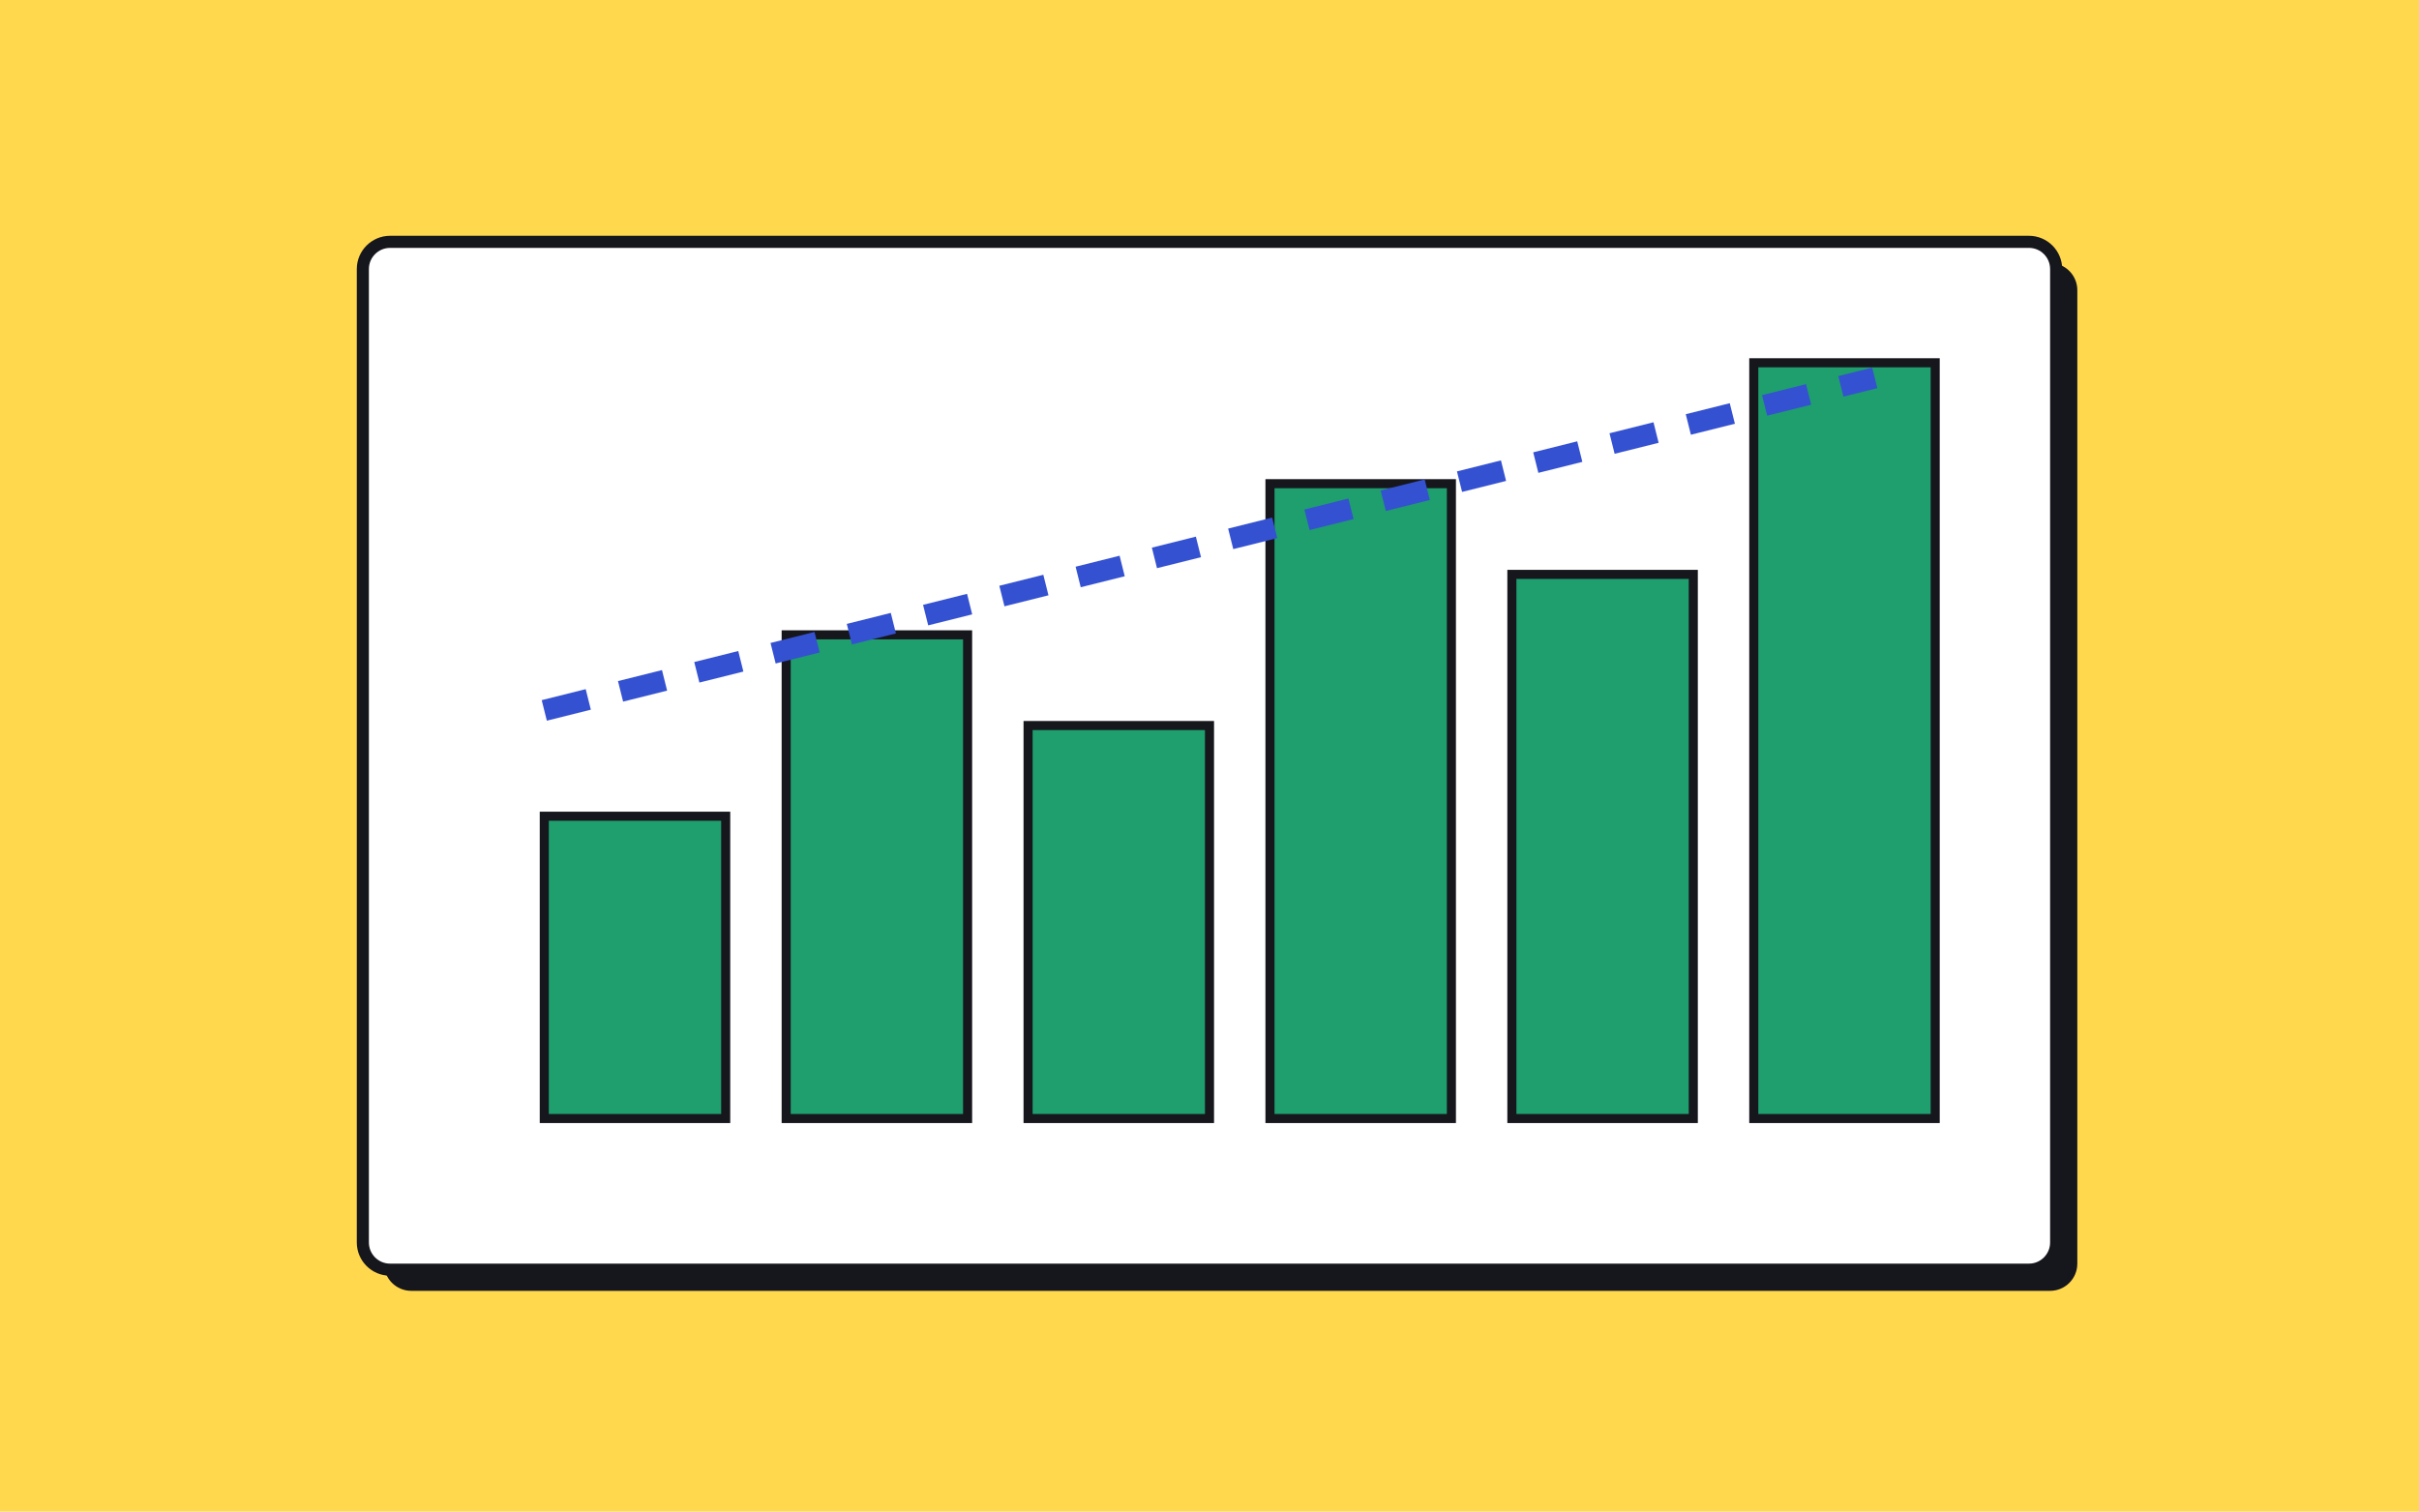
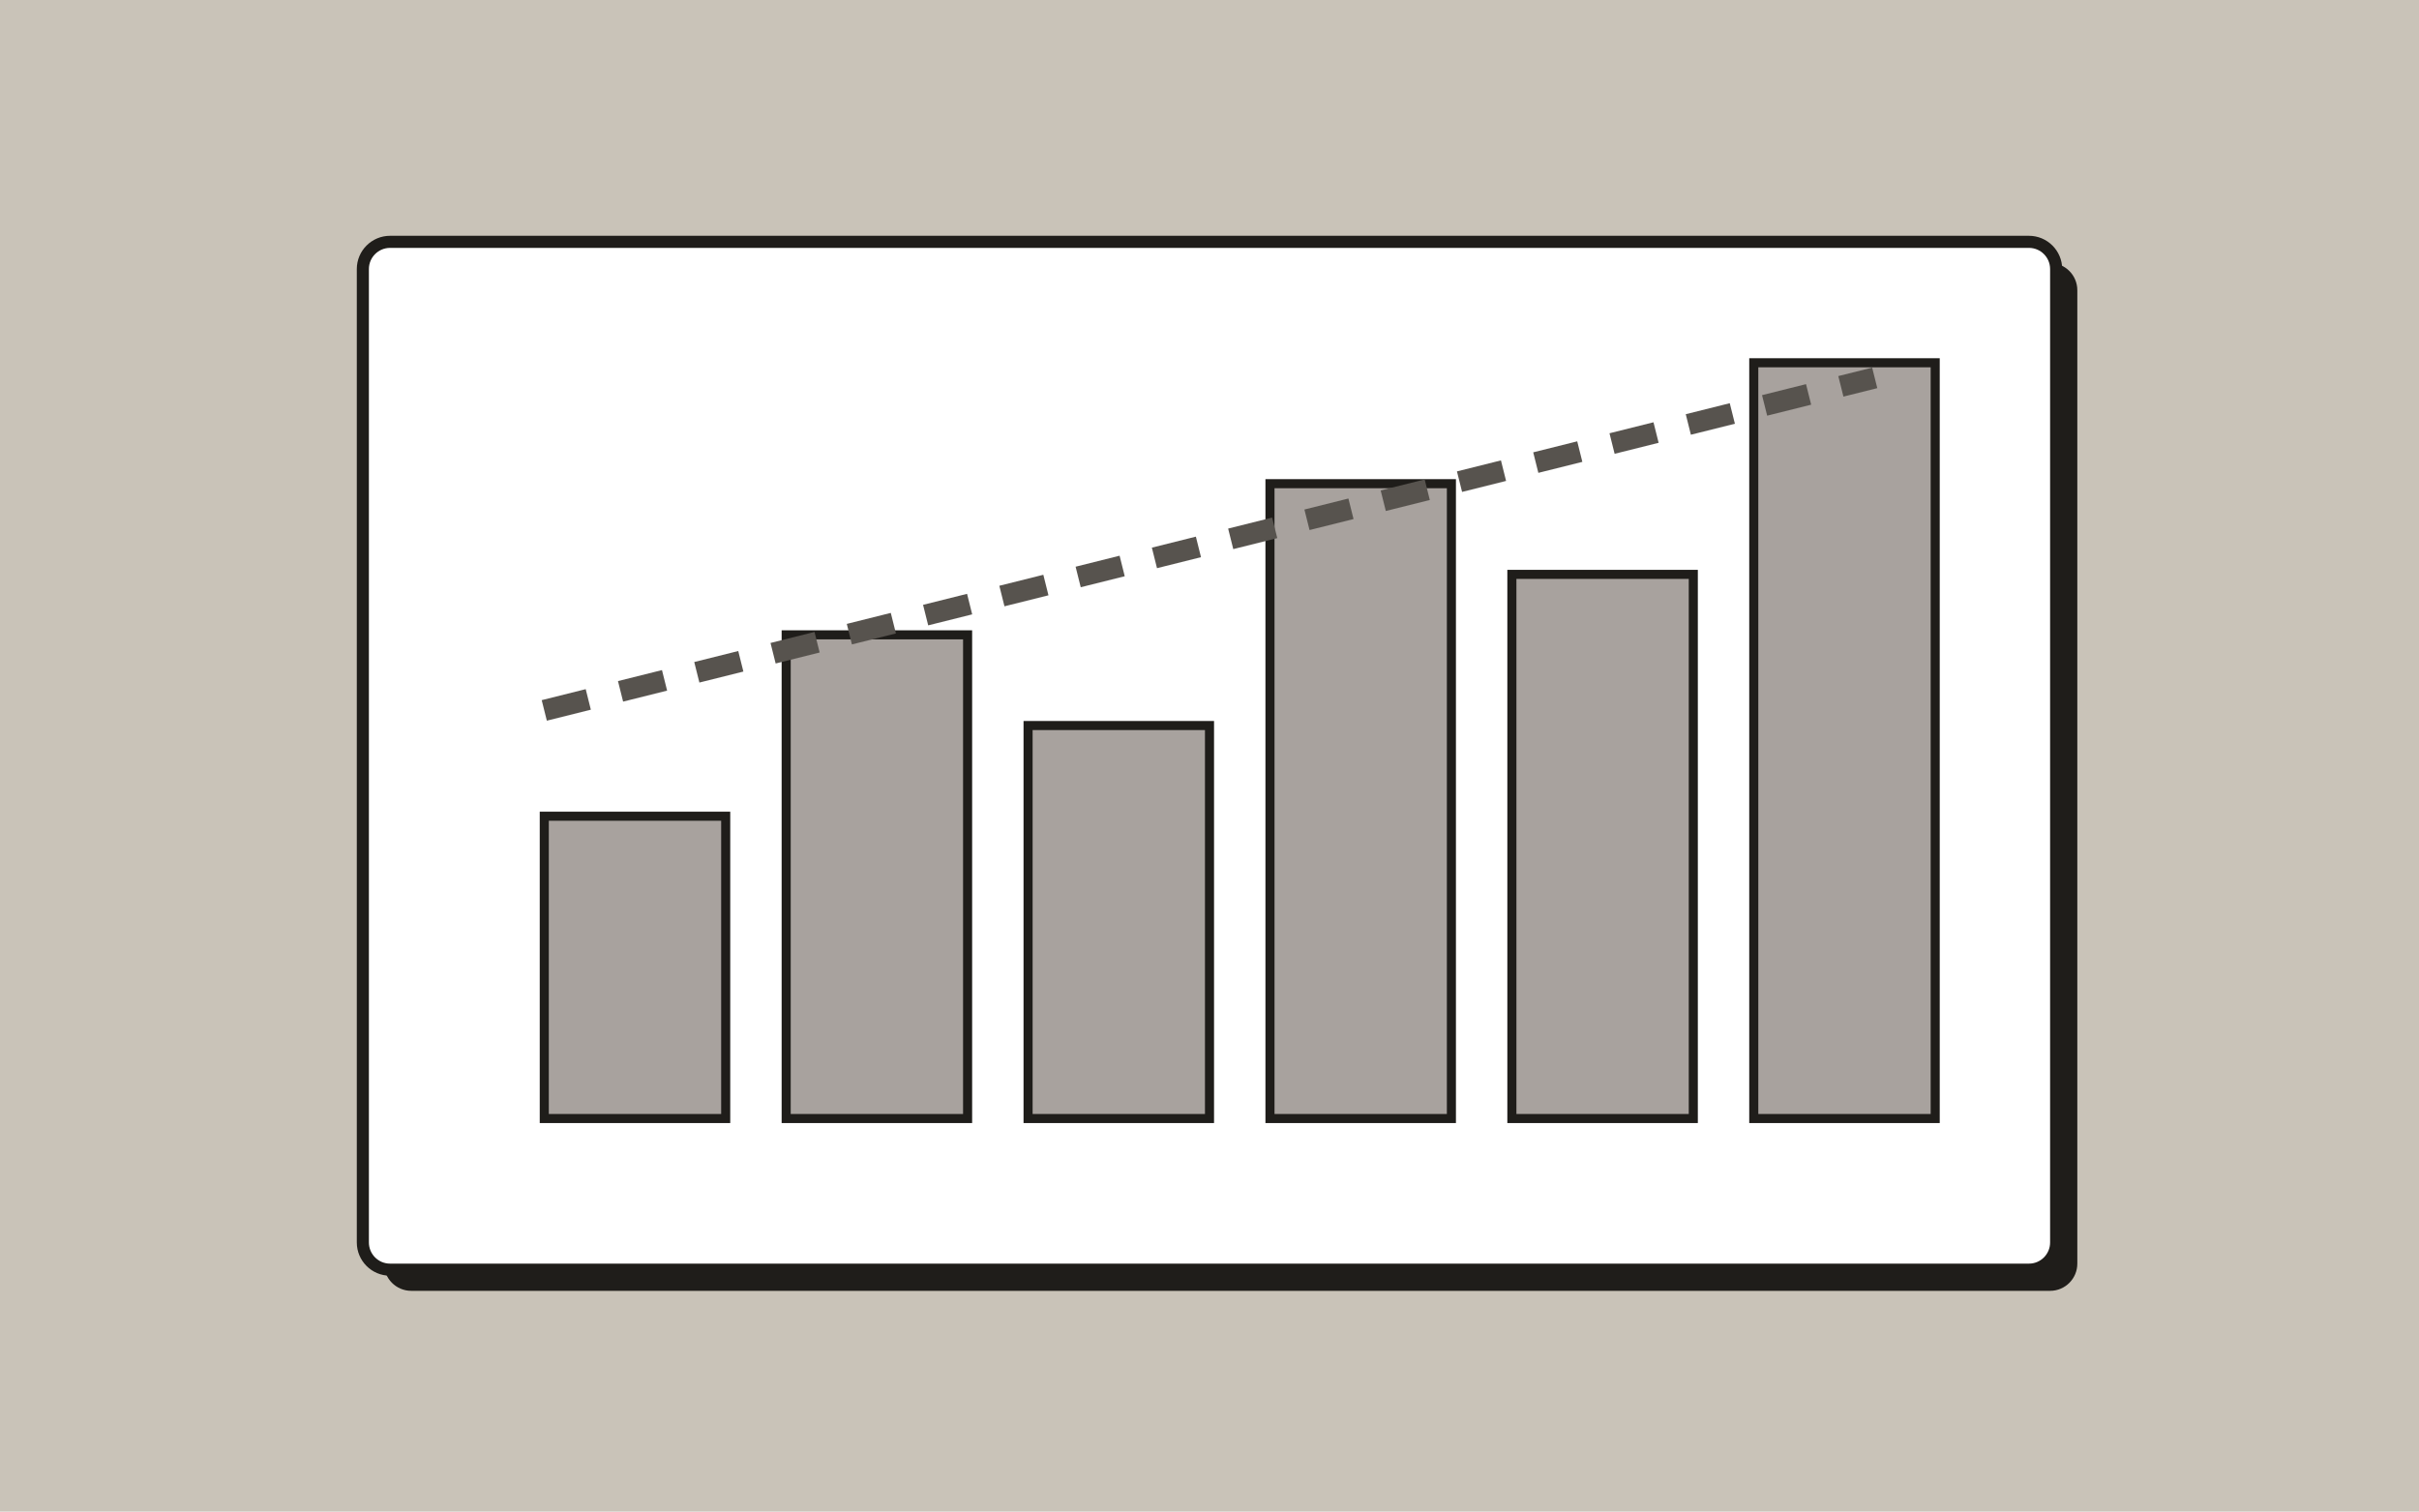
<svg xmlns="http://www.w3.org/2000/svg" width="1600" height="1000" viewBox="0 0 1600 1000">
-   <rect width="1600" height="1000" fill="#ffd84d" />
-   <rect x="254" y="174" width="1120" height="680" rx="18" fill="#16161d" />
-   <rect x="240" y="160" width="1120" height="680" rx="18" fill="#ffffff" stroke="#16161d" stroke-width="8" />
-   <rect x="360" y="540" width="120" height="200" fill="#1f9e6e" stroke="#16161d" stroke-width="6" />
-   <rect x="520" y="420" width="120" height="320" fill="#1f9e6e" stroke="#16161d" stroke-width="6" />
-   <rect x="680" y="480" width="120" height="260" fill="#1f9e6e" stroke="#16161d" stroke-width="6" />
-   <rect x="840" y="320" width="120" height="420" fill="#1f9e6e" stroke="#16161d" stroke-width="6" />
-   <rect x="1000" y="380" width="120" height="360" fill="#1f9e6e" stroke="#16161d" stroke-width="6" />
-   <rect x="1160" y="240" width="120" height="500" fill="#1f9e6e" stroke="#16161d" stroke-width="6" />
-   <path d="M360 470 L 1240 250" stroke="#3451d1" stroke-width="14" stroke-dasharray="30 22" />
+   <rect width="1600" height="1000" fill="#c9c3b8" />
+   <rect x="254" y="174" width="1120" height="680" rx="18" fill="#1f1d1a" />
+   <rect x="240" y="160" width="1120" height="680" rx="18" fill="#ffffff" stroke="#1f1d1a" stroke-width="8" />
+   <rect x="360" y="540" width="120" height="200" fill="#a8a29e" stroke="#1f1d1a" stroke-width="6" />
+   <rect x="520" y="420" width="120" height="320" fill="#a8a29e" stroke="#1f1d1a" stroke-width="6" />
+   <rect x="680" y="480" width="120" height="260" fill="#a8a29e" stroke="#1f1d1a" stroke-width="6" />
+   <rect x="840" y="320" width="120" height="420" fill="#a8a29e" stroke="#1f1d1a" stroke-width="6" />
+   <rect x="1000" y="380" width="120" height="360" fill="#a8a29e" stroke="#1f1d1a" stroke-width="6" />
+   <rect x="1160" y="240" width="120" height="500" fill="#a8a29e" stroke="#1f1d1a" stroke-width="6" />
+   <path d="M360 470 L 1240 250" stroke="#57534e" stroke-width="14" stroke-dasharray="30 22" />
</svg>
